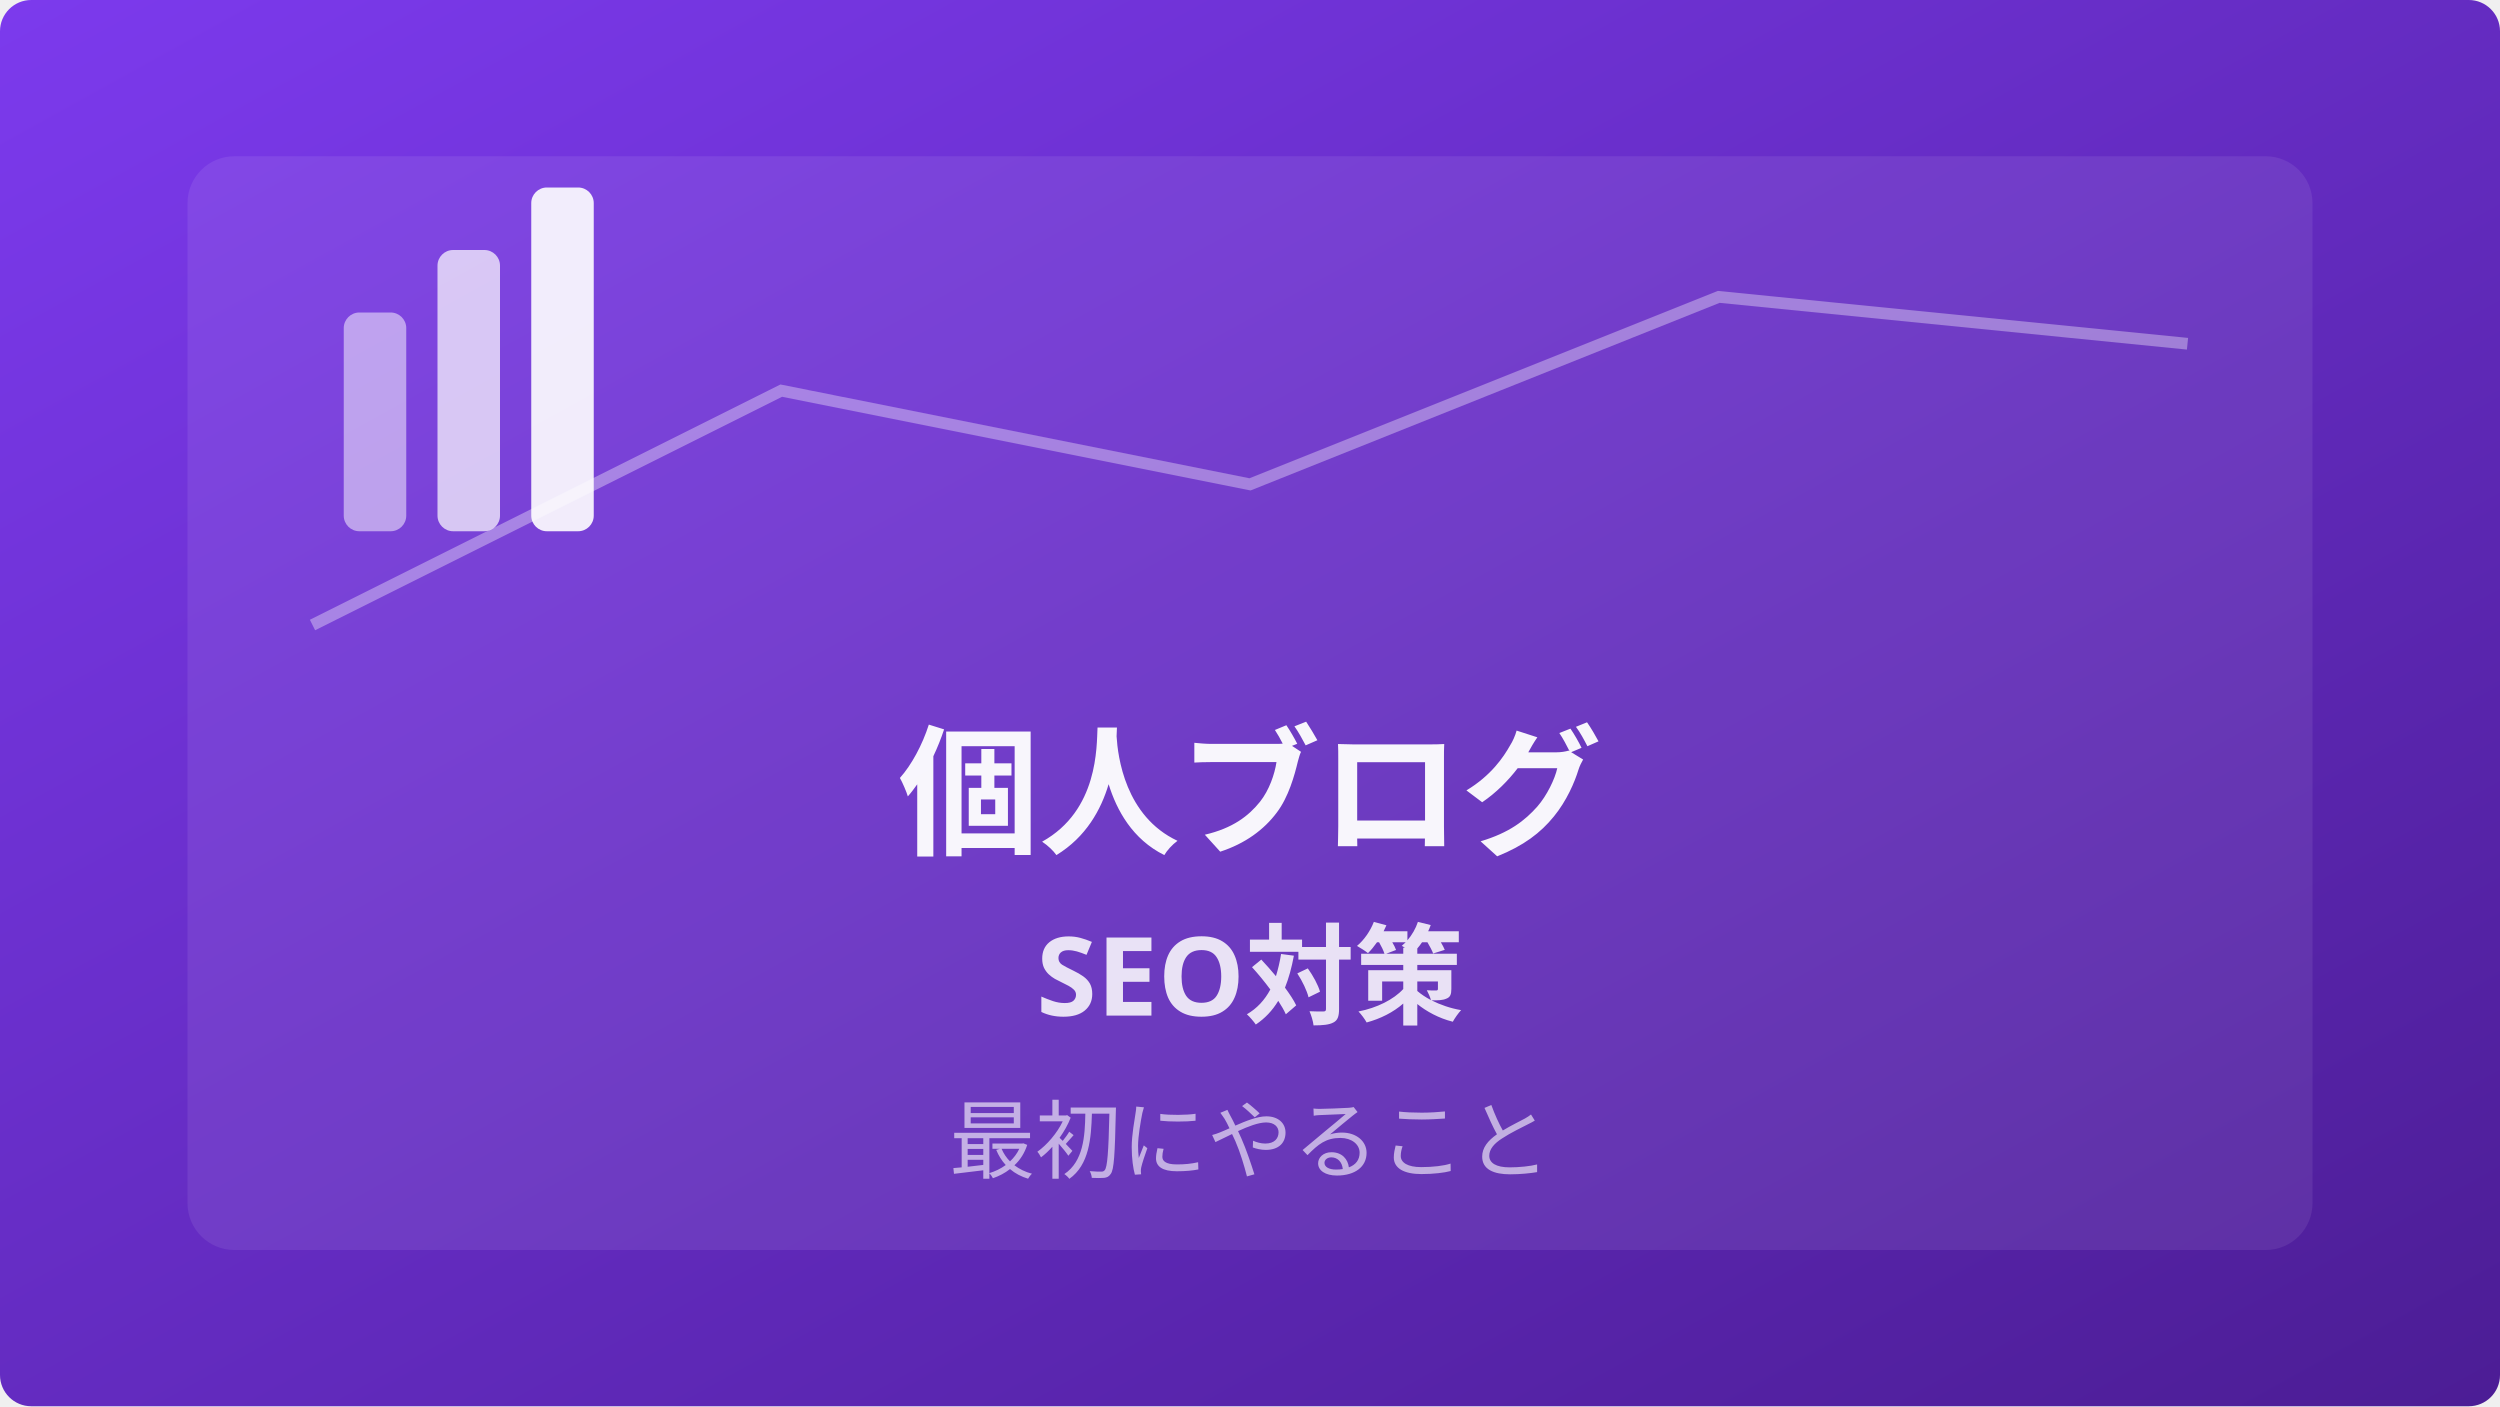
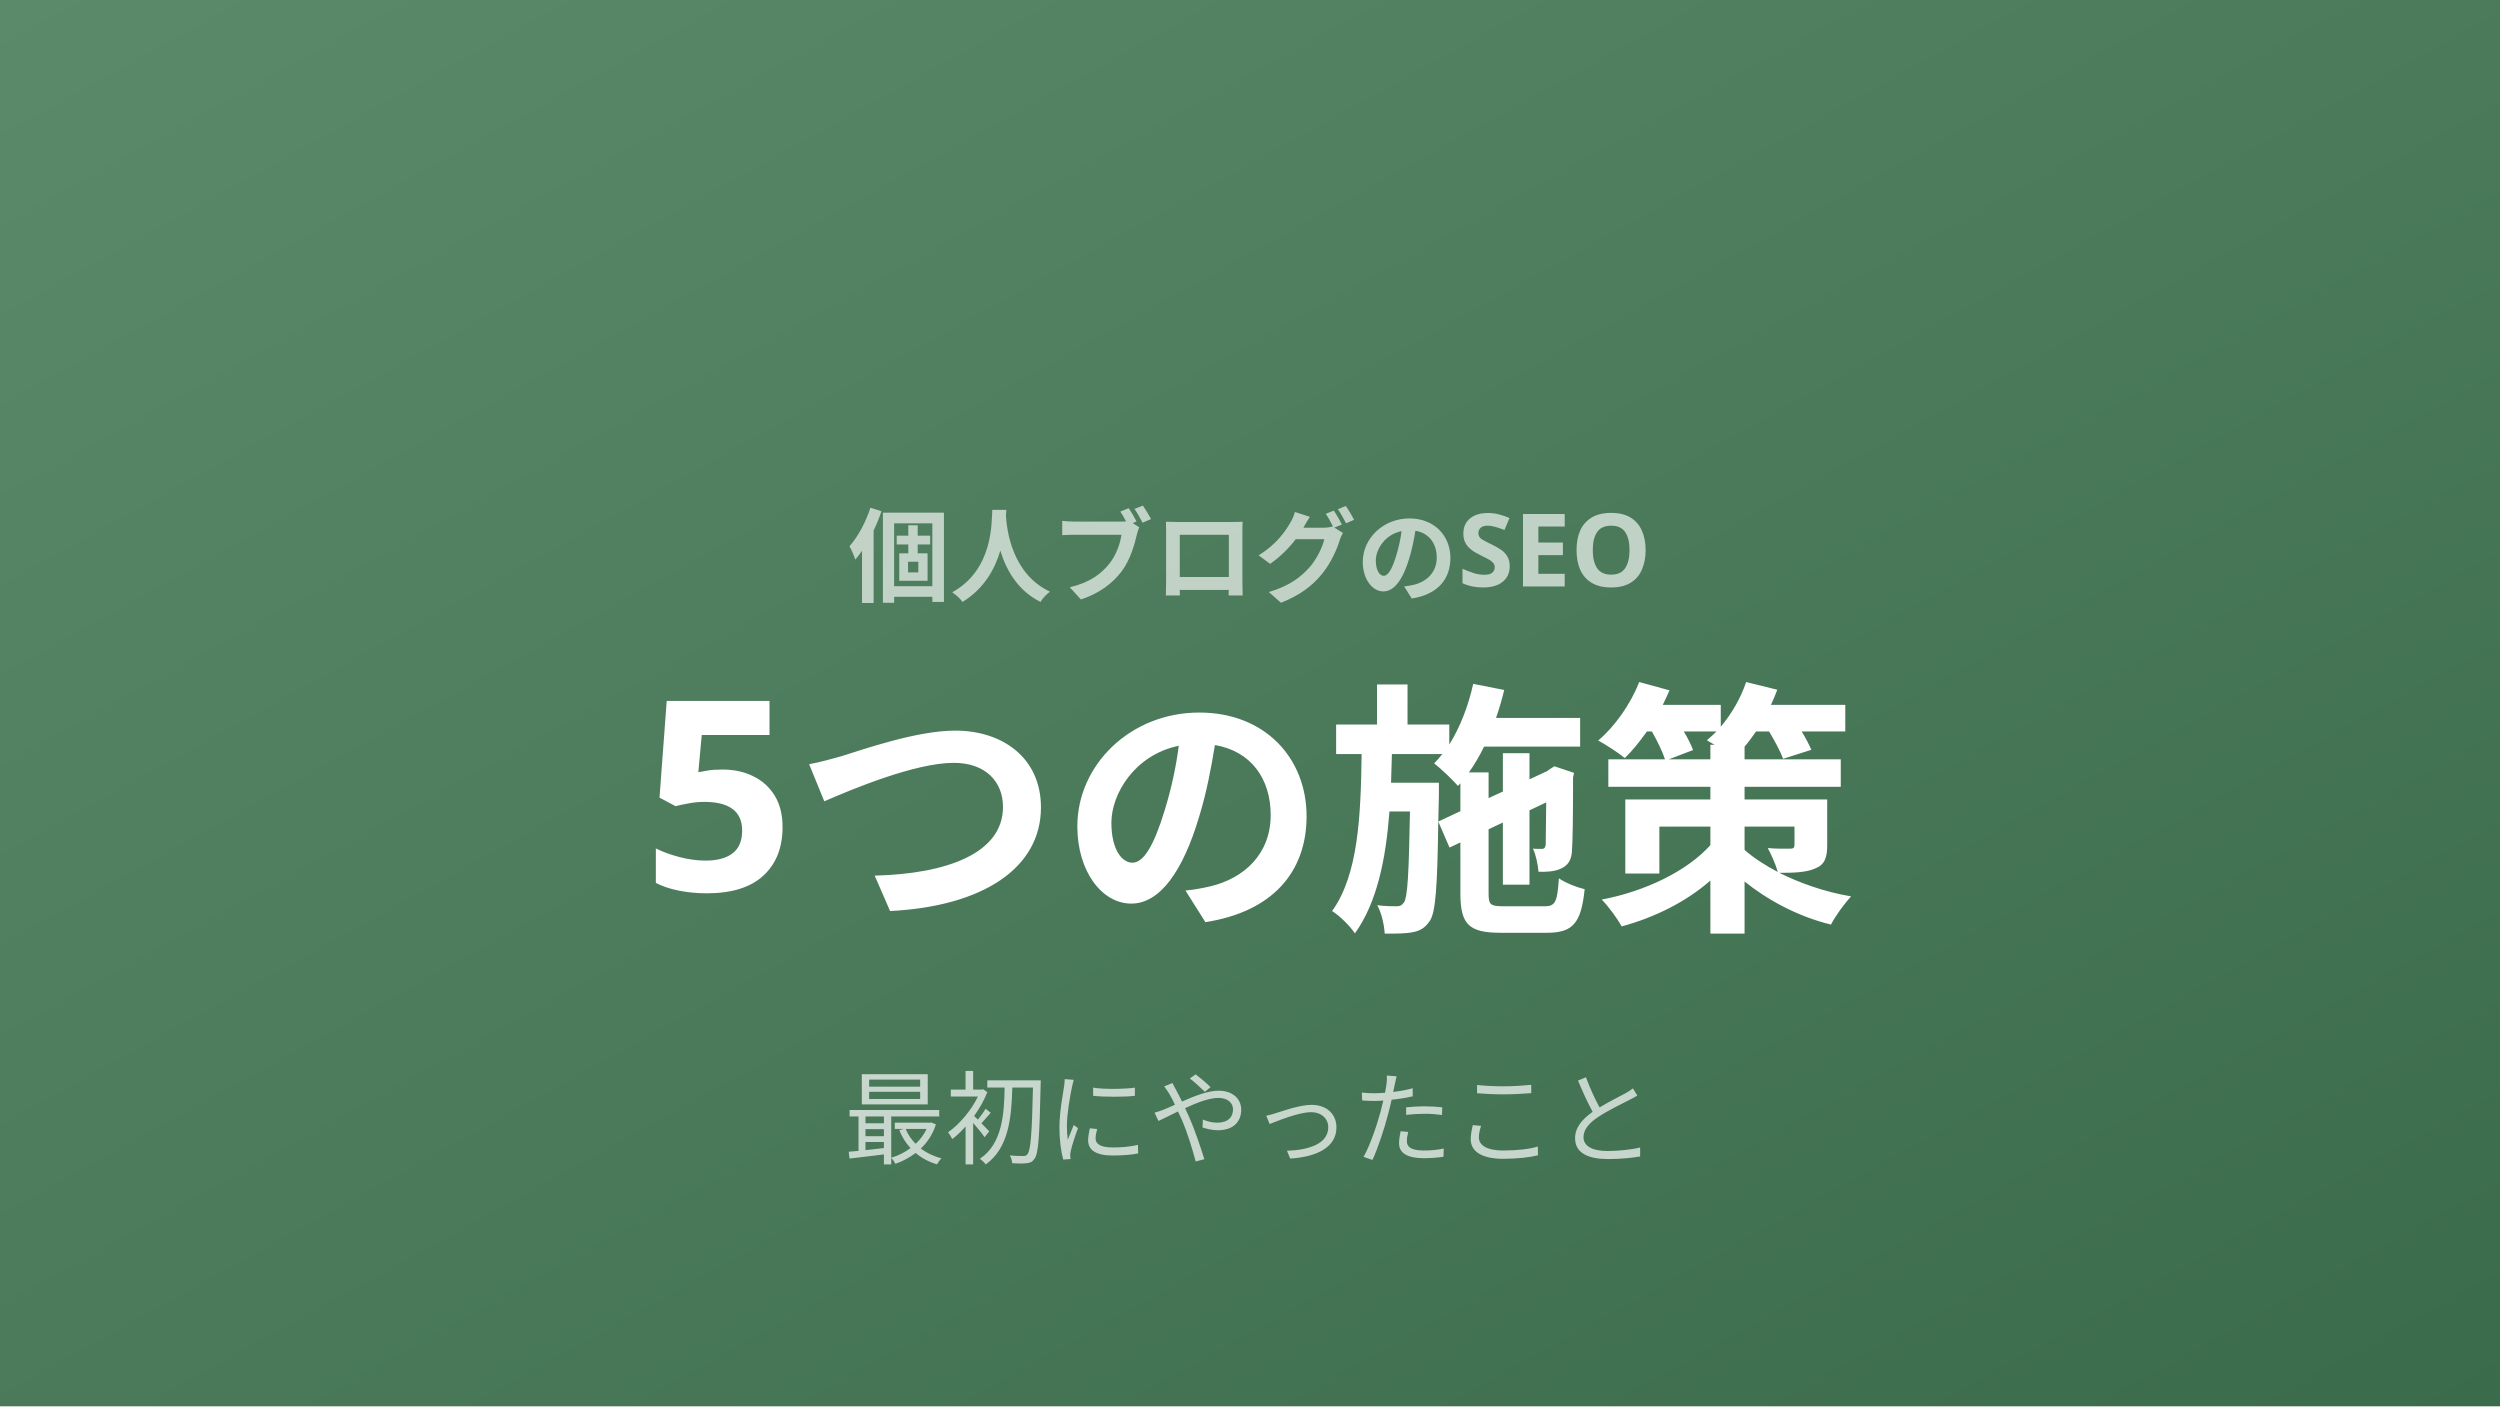
- <svg xmlns="http://www.w3.org/2000/svg" viewBox="0 0 320 180">
+ <svg xmlns="http://www.w3.org/2000/svg" viewBox="0 0 320 180" width="320" height="180">
  <defs>
    <linearGradient id="g" x1="0%" y1="0%" x2="100%" y2="100%">
-       <stop offset="0%" stop-color="#7c3aed" />
-       <stop offset="100%" stop-color="#4c1d95" />
+       <stop offset="0%" stop-color="#5b8a6b" />
+       <stop offset="100%" stop-color="#3a6b4a" />
    </linearGradient>
  </defs>
-   <rect width="320" height="180" fill="url(#g)" rx="4" />
-   <rect x="24" y="20" width="272" height="140" fill="rgba(255,255,255,.08)" rx="6" />
-   <rect x="44" y="40" width="8" height="28" fill="rgba(255,255,255,.5)" rx="2" />
-   <rect x="56" y="32" width="8" height="36" fill="rgba(255,255,255,.7)" rx="2" />
-   <rect x="68" y="24" width="8" height="44" fill="rgba(255,255,255,.9)" rx="2" />
-   <polyline points="40,80 100,50 160,62 220,38 280,44" fill="none" stroke="rgba(255,255,255,.35)" stroke-width="1.5" />
-   <text x="160" y="108" font-family="sans-serif" font-size="18" font-weight="700" fill="rgba(255,255,255,.95)" text-anchor="middle">個人ブログ</text>
-   <text x="160" y="130" font-family="sans-serif" font-size="14" font-weight="600" fill="rgba(255,255,255,.85)" text-anchor="middle">SEO対策</text>
-   <text x="160" y="150" font-family="sans-serif" font-size="11" fill="rgba(255,255,255,.6)" text-anchor="middle">最初にやること</text>
+   <rect width="320" height="180" fill="url(#g)" />
+   <text x="160" y="76" text-anchor="middle" fill="rgba(255,255,255,0.65)" font-family="sans-serif" font-size="13" font-weight="600">個人ブログのSEO</text>
+   <text x="160" y="114" text-anchor="middle" fill="#fff" font-family="sans-serif" font-size="34" font-weight="700">5つの施策</text>
+   <text x="160" y="148" text-anchor="middle" fill="rgba(255,255,255,0.7)" font-family="sans-serif" font-size="13">最初にやったこと</text>
</svg>
